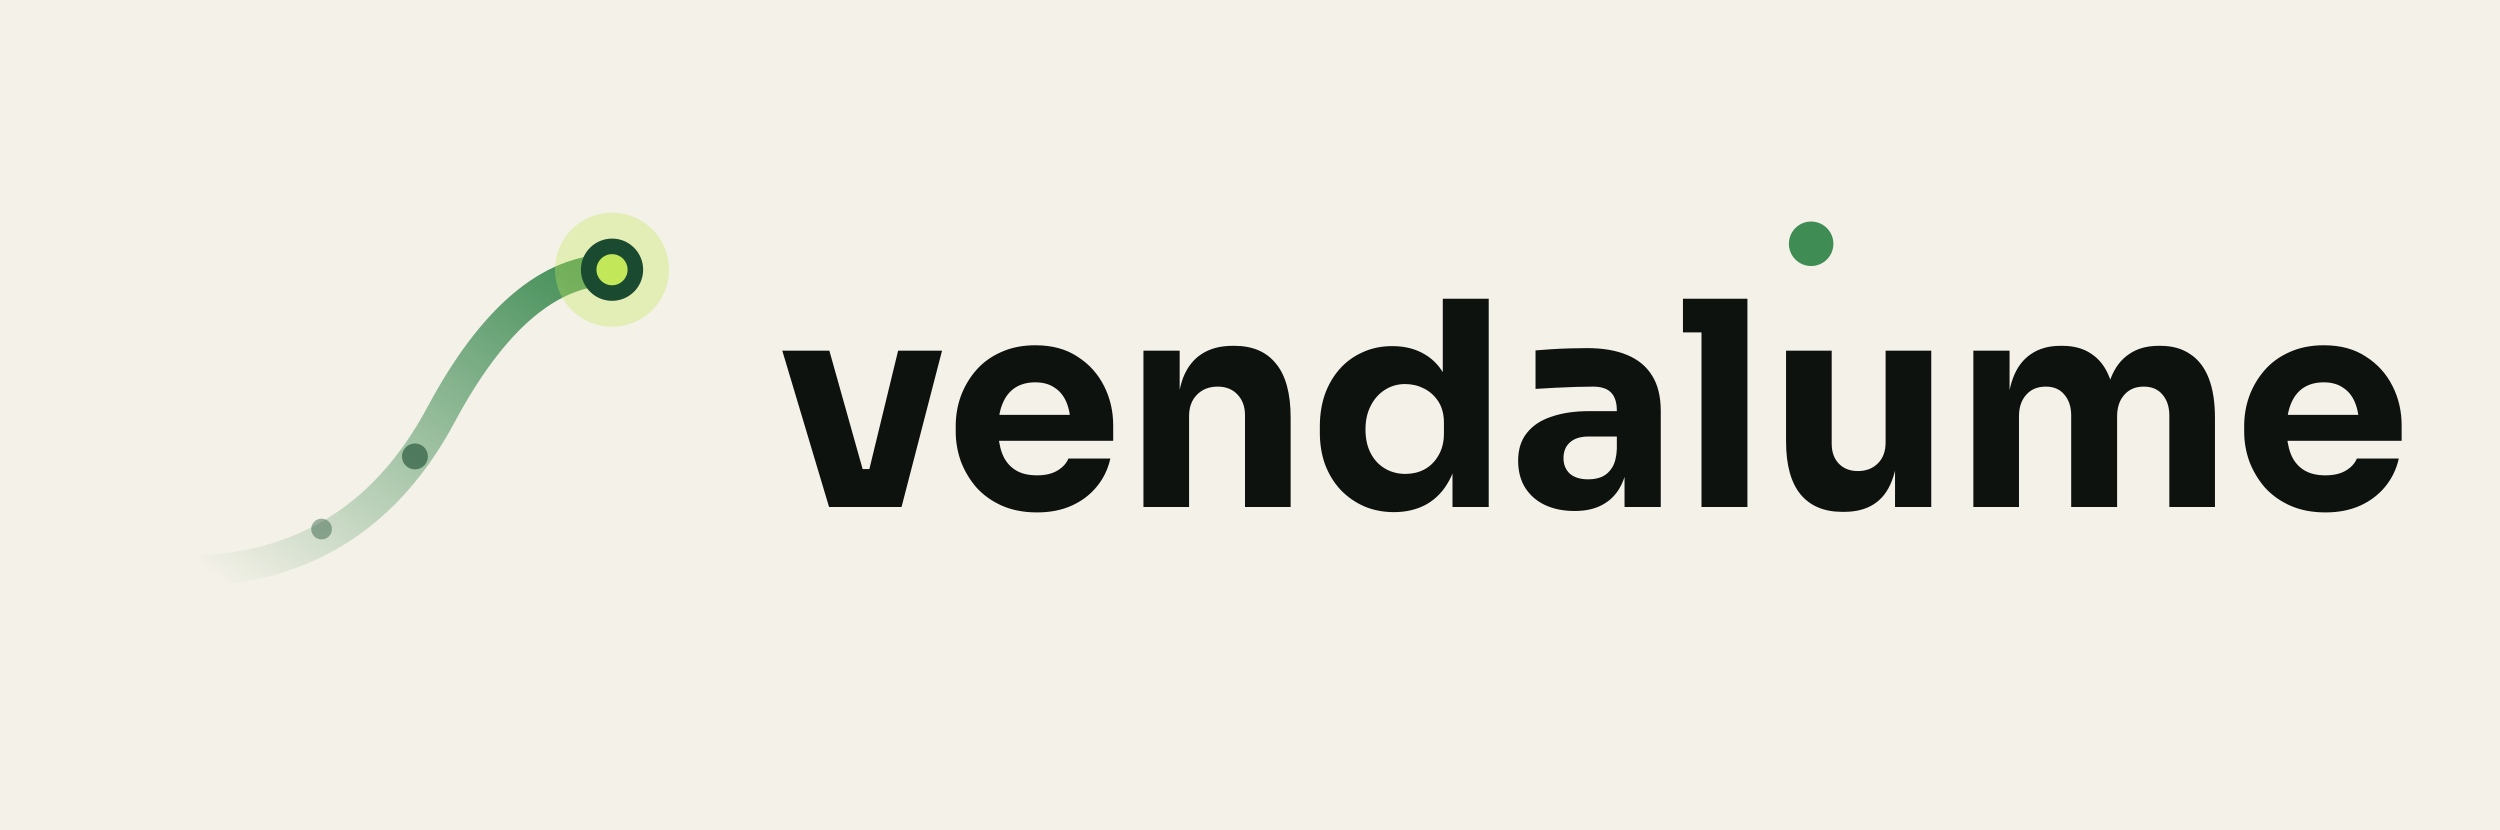
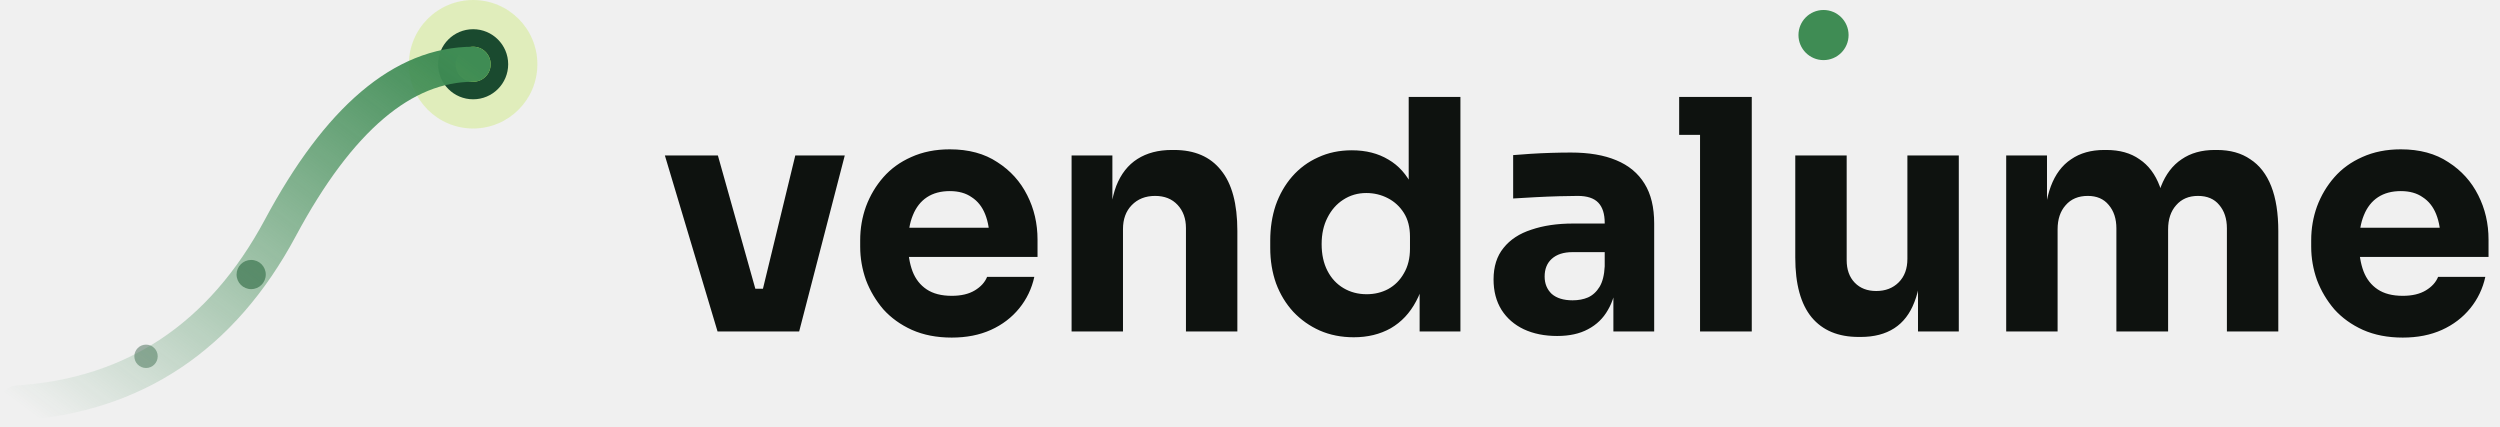
- <svg xmlns="http://www.w3.org/2000/svg" width="964" height="320" viewBox="0 0 964 320" fill="none">
-   <g clip-path="url(#clip0_1_105)">
-     <path d="M964 0H0V320H964V0Z" fill="#F4F1E8" />
-     <path d="M80 220C120 217.333 150 197.333 170 160C190 122.667 212 104 236 104" stroke="url(#paint0_linear_1_105)" stroke-width="12" stroke-linecap="round" />
-     <path d="M124 208C126.209 208 128 206.209 128 204C128 201.791 126.209 200 124 200C121.791 200 120 201.791 120 204C120 206.209 121.791 208 124 208Z" fill="#1A4A2F" fill-opacity="0.4" />
-     <path d="M160 181C162.761 181 165 178.761 165 176C165 173.239 162.761 171 160 171C157.239 171 155 173.239 155 176C155 178.761 157.239 181 160 181Z" fill="#1A4A2F" fill-opacity="0.6" />
-     <path d="M236 126C248.15 126 258 116.15 258 104C258 91.85 248.15 82 236 82C223.85 82 214 91.85 214 104C214 116.15 223.85 126 236 126Z" fill="#C2E85A" fill-opacity="0.35" />
-     <path d="M236 116C242.627 116 248 110.627 248 104C248 97.373 242.627 92 236 92C229.373 92 224 97.373 224 104C224 110.627 229.373 116 236 116Z" fill="#1A4A2F" />
-     <path d="M236 110C239.314 110 242 107.314 242 104C242 100.686 239.314 98 236 98C232.686 98 230 100.686 230 104C230 107.314 232.686 110 236 110Z" fill="#C2E85A" />
-     <path d="M319.69 195.5L301.65 135.22H319.8L336.74 195.5H319.69ZM325.19 195.5V180.87H342.9V195.5H325.19ZM331.68 195.5L346.31 135.22H363.25L347.63 195.5H331.68ZM399.878 197.59C394.745 197.59 390.198 196.71 386.238 194.95C382.352 193.19 379.088 190.843 376.448 187.91C373.882 184.903 371.902 181.567 370.508 177.9C369.188 174.16 368.528 170.347 368.528 166.46V164.26C368.528 160.227 369.188 156.377 370.508 152.71C371.902 148.97 373.882 145.633 376.448 142.7C379.015 139.767 382.205 137.457 386.018 135.77C389.905 134.01 394.305 133.13 399.218 133.13C405.672 133.13 411.098 134.597 415.498 137.53C419.972 140.39 423.382 144.167 425.728 148.86C428.075 153.48 429.248 158.54 429.248 164.04V169.98H375.898V159.97H418.578L412.858 164.59C412.858 160.997 412.345 157.917 411.318 155.35C410.292 152.783 408.752 150.84 406.698 149.52C404.718 148.127 402.225 147.43 399.218 147.43C396.138 147.43 393.535 148.127 391.408 149.52C389.282 150.913 387.668 152.967 386.568 155.68C385.468 158.32 384.918 161.583 384.918 165.47C384.918 169.063 385.432 172.217 386.458 174.93C387.485 177.57 389.098 179.623 391.298 181.09C393.498 182.557 396.358 183.29 399.878 183.29C403.105 183.29 405.745 182.667 407.798 181.42C409.852 180.173 411.245 178.633 411.978 176.8H428.148C427.268 180.833 425.545 184.427 422.978 187.58C420.412 190.733 417.185 193.19 413.298 194.95C409.412 196.71 404.938 197.59 399.878 197.59ZM440.911 195.5V135.22H454.881V161.07H453.891C453.891 154.91 454.661 149.777 456.201 145.67C457.814 141.563 460.234 138.483 463.461 136.43C466.688 134.377 470.611 133.35 475.231 133.35H476.001C483.041 133.35 488.394 135.66 492.061 140.28C495.801 144.827 497.671 151.757 497.671 161.07V195.5H480.071V160.08C480.071 156.853 479.118 154.213 477.211 152.16C475.304 150.107 472.738 149.08 469.511 149.08C466.211 149.08 463.534 150.143 461.481 152.27C459.501 154.323 458.511 157.037 458.511 160.41V195.5H440.911ZM537.529 197.48C533.275 197.48 529.389 196.71 525.869 195.17C522.422 193.63 519.415 191.503 516.849 188.79C514.282 186.003 512.302 182.74 510.909 179C509.589 175.26 508.929 171.227 508.929 166.9V164.37C508.929 160.043 509.552 156.01 510.799 152.27C512.119 148.53 513.989 145.267 516.409 142.48C518.902 139.62 521.872 137.42 525.319 135.88C528.765 134.267 532.615 133.46 536.869 133.46C541.709 133.46 545.889 134.523 549.409 136.65C552.929 138.703 555.679 141.783 557.659 145.89C559.639 149.923 560.739 154.91 560.959 160.85L556.339 156.56V115.2H574.049V195.5H560.079V170.53H562.499C562.279 176.25 561.069 181.127 558.869 185.16C556.742 189.193 553.845 192.273 550.179 194.4C546.512 196.453 542.295 197.48 537.529 197.48ZM541.929 182.74C544.642 182.74 547.099 182.153 549.299 180.98C551.572 179.733 553.369 177.937 554.689 175.59C556.082 173.243 556.779 170.42 556.779 167.12V163.05C556.779 159.823 556.082 157.11 554.689 154.91C553.295 152.71 551.462 151.023 549.189 149.85C546.915 148.677 544.459 148.09 541.819 148.09C538.885 148.09 536.245 148.86 533.899 150.4C531.625 151.867 529.829 153.92 528.509 156.56C527.189 159.127 526.529 162.133 526.529 165.58C526.529 169.1 527.189 172.143 528.509 174.71C529.829 177.277 531.662 179.257 534.009 180.65C536.355 182.043 538.995 182.74 541.929 182.74ZM626.422 195.5V177.68H623.452V158.32C623.452 155.24 622.719 152.93 621.252 151.39C619.786 149.85 617.439 149.08 614.212 149.08C612.599 149.08 610.472 149.117 607.832 149.19C605.192 149.263 602.479 149.373 599.692 149.52C596.906 149.667 594.376 149.813 592.102 149.96V135.11C593.789 134.963 595.769 134.817 598.042 134.67C600.316 134.523 602.662 134.413 605.082 134.34C607.502 134.267 609.776 134.23 611.902 134.23C618.062 134.23 623.232 135.11 627.412 136.87C631.666 138.63 634.892 141.307 637.092 144.9C639.292 148.42 640.392 152.967 640.392 158.54V195.5H626.422ZM607.172 197.04C602.846 197.04 599.032 196.27 595.732 194.73C592.506 193.19 589.976 190.99 588.142 188.13C586.309 185.197 585.392 181.713 585.392 177.68C585.392 173.28 586.529 169.687 588.802 166.9C591.076 164.04 594.266 161.95 598.372 160.63C602.479 159.237 607.209 158.54 612.562 158.54H625.432V168.33H612.452C609.372 168.33 606.989 169.1 605.302 170.64C603.689 172.107 602.882 174.123 602.882 176.69C602.882 179.11 603.689 181.09 605.302 182.63C606.989 184.097 609.372 184.83 612.452 184.83C614.432 184.83 616.192 184.5 617.732 183.84C619.346 183.107 620.666 181.897 621.692 180.21C622.719 178.523 623.306 176.177 623.452 173.17L627.632 177.57C627.266 181.75 626.239 185.27 624.552 188.13C622.939 190.99 620.666 193.19 617.732 194.73C614.872 196.27 611.352 197.04 607.172 197.04ZM656.095 195.5V115.2H673.805V195.5H656.095ZM648.945 128.18V115.2H673.805V128.18H648.945ZM710.372 197.37C703.406 197.37 698.052 195.133 694.312 190.66C690.572 186.113 688.702 179.293 688.702 170.2V135.22H706.302V171.08C706.302 174.307 707.219 176.873 709.052 178.78C710.886 180.687 713.342 181.64 716.422 181.64C719.576 181.64 722.142 180.65 724.122 178.67C726.102 176.69 727.092 174.013 727.092 170.64V135.22H744.692V195.5H730.722V170.09H731.932C731.932 176.177 731.126 181.273 729.512 185.38C727.972 189.413 725.662 192.42 722.582 194.4C719.502 196.38 715.689 197.37 711.142 197.37H710.372ZM760.921 195.5V135.22H774.891V161.18H773.901C773.901 155.02 774.671 149.887 776.211 145.78C777.751 141.673 780.061 138.593 783.141 136.54C786.221 134.413 789.997 133.35 794.471 133.35H795.241C799.787 133.35 803.564 134.413 806.571 136.54C809.651 138.593 811.961 141.673 813.501 145.78C815.114 149.887 815.921 155.02 815.921 161.18H811.631C811.631 155.02 812.401 149.887 813.941 145.78C815.554 141.673 817.901 138.593 820.981 136.54C824.061 134.413 827.837 133.35 832.311 133.35H833.081C837.627 133.35 841.441 134.413 844.521 136.54C847.674 138.593 850.057 141.673 851.671 145.78C853.284 149.887 854.091 155.02 854.091 161.18V195.5H836.491V160.19C836.491 156.89 835.611 154.213 833.851 152.16C832.164 150.107 829.744 149.08 826.591 149.08C823.437 149.08 820.944 150.143 819.111 152.27C817.277 154.323 816.361 157.073 816.361 160.52V195.5H798.651V160.19C798.651 156.89 797.771 154.213 796.011 152.16C794.324 150.107 791.941 149.08 788.861 149.08C785.634 149.08 783.104 150.143 781.271 152.27C779.437 154.323 778.521 157.073 778.521 160.52V195.5H760.921ZM896.704 197.59C891.571 197.59 887.024 196.71 883.064 194.95C879.178 193.19 875.914 190.843 873.274 187.91C870.708 184.903 868.728 181.567 867.334 177.9C866.014 174.16 865.354 170.347 865.354 166.46V164.26C865.354 160.227 866.014 156.377 867.334 152.71C868.728 148.97 870.708 145.633 873.274 142.7C875.841 139.767 879.031 137.457 882.844 135.77C886.731 134.01 891.131 133.13 896.044 133.13C902.498 133.13 907.924 134.597 912.324 137.53C916.798 140.39 920.208 144.167 922.554 148.86C924.901 153.48 926.074 158.54 926.074 164.04V169.98H872.724V159.97H915.404L909.684 164.59C909.684 160.997 909.171 157.917 908.144 155.35C907.118 152.783 905.578 150.84 903.524 149.52C901.544 148.127 899.051 147.43 896.044 147.43C892.964 147.43 890.361 148.127 888.234 149.52C886.108 150.913 884.494 152.967 883.394 155.68C882.294 158.32 881.744 161.583 881.744 165.47C881.744 169.063 882.258 172.217 883.284 174.93C884.311 177.57 885.924 179.623 888.124 181.09C890.324 182.557 893.184 183.29 896.704 183.29C899.931 183.29 902.571 182.667 904.624 181.42C906.678 180.173 908.071 178.633 908.804 176.8H924.974C924.094 180.833 922.371 184.427 919.804 187.58C917.238 190.733 914.011 193.19 910.124 194.95C906.238 196.71 901.764 197.59 896.704 197.59Z" fill="#0E120F" />
-     <path d="M698.375 102.58C703.114 102.58 706.955 98.739 706.955 94C706.955 89.261 703.114 85.42 698.375 85.42C693.636 85.42 689.795 89.261 689.795 94C689.795 98.739 693.636 102.58 698.375 102.58Z" fill="#3F8C54" />
-   </g>
+ <svg xmlns="http://www.w3.org/2000/svg" width="856" height="146" viewBox="0 0 856 146" fill="none">
+   <path d="M50 126C52.209 126 54 124.209 54 122C54 119.791 52.209 118 50 118C47.791 118 46 119.791 46 122C46 124.209 47.791 126 50 126Z" fill="#1A4A2F" fill-opacity="0.4" />
+   <path d="M86 99C88.762 99 91 96.761 91 94C91 91.239 88.762 89 86 89C83.239 89 81 91.239 81 94C81 96.761 83.239 99 86 99Z" fill="#1A4A2F" fill-opacity="0.6" />
+   <path d="M162 44C174.151 44 184 34.15 184 22C184 9.85 174.151 0 162 0C149.85 0 140 9.85 140 22C140 34.15 149.85 44 162 44Z" fill="#C2E85A" fill-opacity="0.35" />
+   <path d="M162 34C168.628 34 174 28.627 174 22C174 15.373 168.628 10 162 10C155.373 10 150 15.373 150 22C150 28.627 155.373 34 162 34Z" fill="#1A4A2F" />
+   <path d="M162 28C165.314 28 168 25.314 168 22C168 18.686 165.314 16 162 16C158.687 16 156 18.686 156 22C156 25.314 158.687 28 162 28Z" fill="#C2E85A" />
+   <path d="M6 138C46 135.333 76 115.333 96 78C116 40.667 138 22 162 22" stroke="url(#paint0_linear_57_7)" stroke-width="12" stroke-linecap="round" />
+   <path d="M245.69 113.5L227.65 53.22H245.8L262.74 113.5H245.69ZM251.19 113.5V98.87H268.9V113.5H251.19ZM257.68 113.5L272.31 53.22H289.25L273.63 113.5H257.68ZM325.879 115.59C320.745 115.59 316.199 114.71 312.239 112.95C308.352 111.19 305.089 108.843 302.449 105.91C299.882 102.903 297.902 99.567 296.509 95.9C295.189 92.16 294.529 88.347 294.529 84.46V82.26C294.529 78.227 295.189 74.377 296.509 70.71C297.902 66.97 299.882 63.633 302.449 60.7C305.015 57.767 308.205 55.457 312.019 53.77C315.905 52.01 320.305 51.13 325.219 51.13C331.672 51.13 337.099 52.597 341.499 55.53C345.972 58.39 349.382 62.167 351.729 66.86C354.075 71.48 355.249 76.54 355.249 82.04V87.98H301.899V77.97H344.579L338.859 82.59C338.859 78.997 338.345 75.917 337.319 73.35C336.292 70.783 334.752 68.84 332.699 67.52C330.719 66.127 328.225 65.43 325.219 65.43C322.139 65.43 319.535 66.127 317.409 67.52C315.282 68.913 313.669 70.967 312.569 73.68C311.469 76.32 310.919 79.583 310.919 83.47C310.919 87.063 311.432 90.217 312.459 92.93C313.485 95.57 315.099 97.623 317.299 99.09C319.499 100.557 322.359 101.29 325.879 101.29C329.105 101.29 331.745 100.667 333.799 99.42C335.852 98.173 337.245 96.633 337.979 94.8H354.149C353.269 98.833 351.545 102.427 348.979 105.58C346.412 108.733 343.185 111.19 339.299 112.95C335.412 114.71 330.939 115.59 325.879 115.59ZM366.911 113.5V53.22H380.881V79.07H379.891C379.891 72.91 380.661 67.777 382.201 63.67C383.814 59.563 386.234 56.483 389.461 54.43C392.688 52.377 396.611 51.35 401.231 51.35H402.001C409.041 51.35 414.394 53.66 418.061 58.28C421.801 62.827 423.671 69.757 423.671 79.07V113.5H406.071V78.08C406.071 74.853 405.118 72.213 403.211 70.16C401.304 68.107 398.738 67.08 395.511 67.08C392.211 67.08 389.534 68.143 387.481 70.27C385.501 72.323 384.511 75.037 384.511 78.41V113.5H366.911ZM463.529 115.48C459.276 115.48 455.389 114.71 451.869 113.17C448.422 111.63 445.416 109.503 442.849 106.79C440.282 104.003 438.302 100.74 436.909 97C435.589 93.26 434.929 89.227 434.929 84.9V82.37C434.929 78.043 435.552 74.01 436.799 70.27C438.119 66.53 439.989 63.267 442.409 60.48C444.902 57.62 447.872 55.42 451.319 53.88C454.766 52.267 458.616 51.46 462.869 51.46C467.709 51.46 471.889 52.523 475.409 54.65C478.929 56.703 481.679 59.783 483.659 63.89C485.639 67.923 486.739 72.91 486.959 78.85L482.339 74.56V33.2H500.049V113.5H486.079V88.53H488.499C488.279 94.25 487.069 99.127 484.869 103.16C482.742 107.193 479.846 110.273 476.179 112.4C472.512 114.453 468.296 115.48 463.529 115.48ZM467.929 100.74C470.642 100.74 473.099 100.153 475.299 98.98C477.572 97.733 479.369 95.937 480.689 93.59C482.082 91.243 482.779 88.42 482.779 85.12V81.05C482.779 77.823 482.082 75.11 480.689 72.91C479.296 70.71 477.462 69.023 475.189 67.85C472.916 66.677 470.459 66.09 467.819 66.09C464.886 66.09 462.246 66.86 459.899 68.4C457.626 69.867 455.829 71.92 454.509 74.56C453.189 77.127 452.529 80.133 452.529 83.58C452.529 87.1 453.189 90.143 454.509 92.71C455.829 95.277 457.662 97.257 460.009 98.65C462.356 100.043 464.996 100.74 467.929 100.74ZM552.423 113.5V95.68H549.453V76.32C549.453 73.24 548.719 70.93 547.253 69.39C545.786 67.85 543.439 67.08 540.213 67.08C538.599 67.08 536.473 67.117 533.833 67.19C531.193 67.263 528.479 67.373 525.693 67.52C522.906 67.667 520.376 67.813 518.103 67.96V53.11C519.789 52.963 521.769 52.817 524.043 52.67C526.316 52.523 528.663 52.413 531.083 52.34C533.503 52.267 535.776 52.23 537.903 52.23C544.063 52.23 549.233 53.11 553.413 54.87C557.666 56.63 560.893 59.307 563.093 62.9C565.293 66.42 566.393 70.967 566.393 76.54V113.5H552.423ZM533.173 115.04C528.846 115.04 525.033 114.27 521.733 112.73C518.506 111.19 515.976 108.99 514.143 106.13C512.309 103.197 511.393 99.713 511.393 95.68C511.393 91.28 512.529 87.687 514.803 84.9C517.076 82.04 520.266 79.95 524.373 78.63C528.479 77.237 533.209 76.54 538.563 76.54H551.433V86.33H538.453C535.373 86.33 532.989 87.1 531.303 88.64C529.689 90.107 528.883 92.123 528.883 94.69C528.883 97.11 529.689 99.09 531.303 100.63C532.989 102.097 535.373 102.83 538.453 102.83C540.433 102.83 542.193 102.5 543.733 101.84C545.346 101.107 546.666 99.897 547.693 98.21C548.719 96.523 549.306 94.177 549.453 91.17L553.633 95.57C553.266 99.75 552.239 103.27 550.553 106.13C548.939 108.99 546.666 111.19 543.733 112.73C540.873 114.27 537.353 115.04 533.173 115.04ZM582.095 113.5V33.2H599.805V113.5H582.095ZM574.945 46.18V33.2H599.805V46.18H574.945ZM636.372 115.37C629.406 115.37 624.052 113.133 620.312 108.66C616.572 104.113 614.702 97.293 614.702 88.2V53.22H632.302V89.08C632.302 92.307 633.219 94.873 635.052 96.78C636.886 98.687 639.342 99.64 642.422 99.64C645.576 99.64 648.142 98.65 650.122 96.67C652.102 94.69 653.092 92.013 653.092 88.64V53.22H670.692V113.5H656.722V88.09H657.932C657.932 94.177 657.126 99.273 655.512 103.38C653.972 107.413 651.662 110.42 648.582 112.4C645.502 114.38 641.689 115.37 637.142 115.37H636.372ZM686.921 113.5V53.22H700.891V79.18H699.901C699.901 73.02 700.671 67.887 702.211 63.78C703.751 59.673 706.061 56.593 709.141 54.54C712.221 52.413 715.998 51.35 720.471 51.35H721.241C725.788 51.35 729.564 52.413 732.571 54.54C735.651 56.593 737.961 59.673 739.501 63.78C741.114 67.887 741.921 73.02 741.921 79.18H737.631C737.631 73.02 738.401 67.887 739.941 63.78C741.554 59.673 743.901 56.593 746.981 54.54C750.061 52.413 753.838 51.35 758.311 51.35H759.081C763.628 51.35 767.441 52.413 770.521 54.54C773.674 56.593 776.058 59.673 777.671 63.78C779.284 67.887 780.091 73.02 780.091 79.18V113.5H762.491V78.19C762.491 74.89 761.611 72.213 759.851 70.16C758.164 68.107 755.744 67.08 752.591 67.08C749.438 67.08 746.944 68.143 745.111 70.27C743.278 72.323 742.361 75.073 742.361 78.52V113.5H724.651V78.19C724.651 74.89 723.771 72.213 722.011 70.16C720.324 68.107 717.941 67.08 714.861 67.08C711.634 67.08 709.104 68.143 707.271 70.27C705.438 72.323 704.521 75.073 704.521 78.52V113.5H686.921ZM822.705 115.59C817.571 115.59 813.025 114.71 809.065 112.95C805.178 111.19 801.915 108.843 799.275 105.91C796.708 102.903 794.728 99.567 793.335 95.9C792.015 92.16 791.355 88.347 791.355 84.46V82.26C791.355 78.227 792.015 74.377 793.335 70.71C794.728 66.97 796.708 63.633 799.275 60.7C801.841 57.767 805.031 55.457 808.845 53.77C812.731 52.01 817.131 51.13 822.045 51.13C828.498 51.13 833.925 52.597 838.325 55.53C842.798 58.39 846.208 62.167 848.555 66.86C850.901 71.48 852.075 76.54 852.075 82.04V87.98H798.725V77.97H841.405L835.685 82.59C835.685 78.997 835.171 75.917 834.145 73.35C833.118 70.783 831.578 68.84 829.525 67.52C827.545 66.127 825.051 65.43 822.045 65.43C818.965 65.43 816.361 66.127 814.235 67.52C812.108 68.913 810.495 70.967 809.395 73.68C808.295 76.32 807.745 79.583 807.745 83.47C807.745 87.063 808.258 90.217 809.285 92.93C810.311 95.57 811.925 97.623 814.125 99.09C816.325 100.557 819.185 101.29 822.705 101.29C825.931 101.29 828.571 100.667 830.625 99.42C832.678 98.173 834.071 96.633 834.805 94.8H850.975C850.095 98.833 848.371 102.427 845.805 105.58C843.238 108.733 840.011 111.19 836.125 112.95C832.238 114.71 827.765 115.59 822.705 115.59Z" fill="#0E120F" />
+   <path d="M624.375 20.58C629.114 20.58 632.955 16.738 632.955 12C632.955 7.261 629.114 3.42 624.375 3.42C619.637 3.42 615.795 7.261 615.795 12C615.795 16.738 619.637 20.58 624.375 20.58Z" fill="#3F8C54" />
  <defs>
-     <linearGradient id="paint0_linear_1_105" x1="80" y1="220" x2="191.089" y2="70.605" gradientUnits="userSpaceOnUse">
+     <linearGradient id="paint0_linear_57_7" x1="6" y1="138" x2="117.089" y2="-11.395" gradientUnits="userSpaceOnUse">
      <stop stop-color="#3F8C54" stop-opacity="0" />
      <stop offset="1" stop-color="#3F8C54" />
    </linearGradient>
-     <clipPath id="clip0_1_105">
-       <rect width="964" height="320" fill="white" />
-     </clipPath>
  </defs>
</svg>
